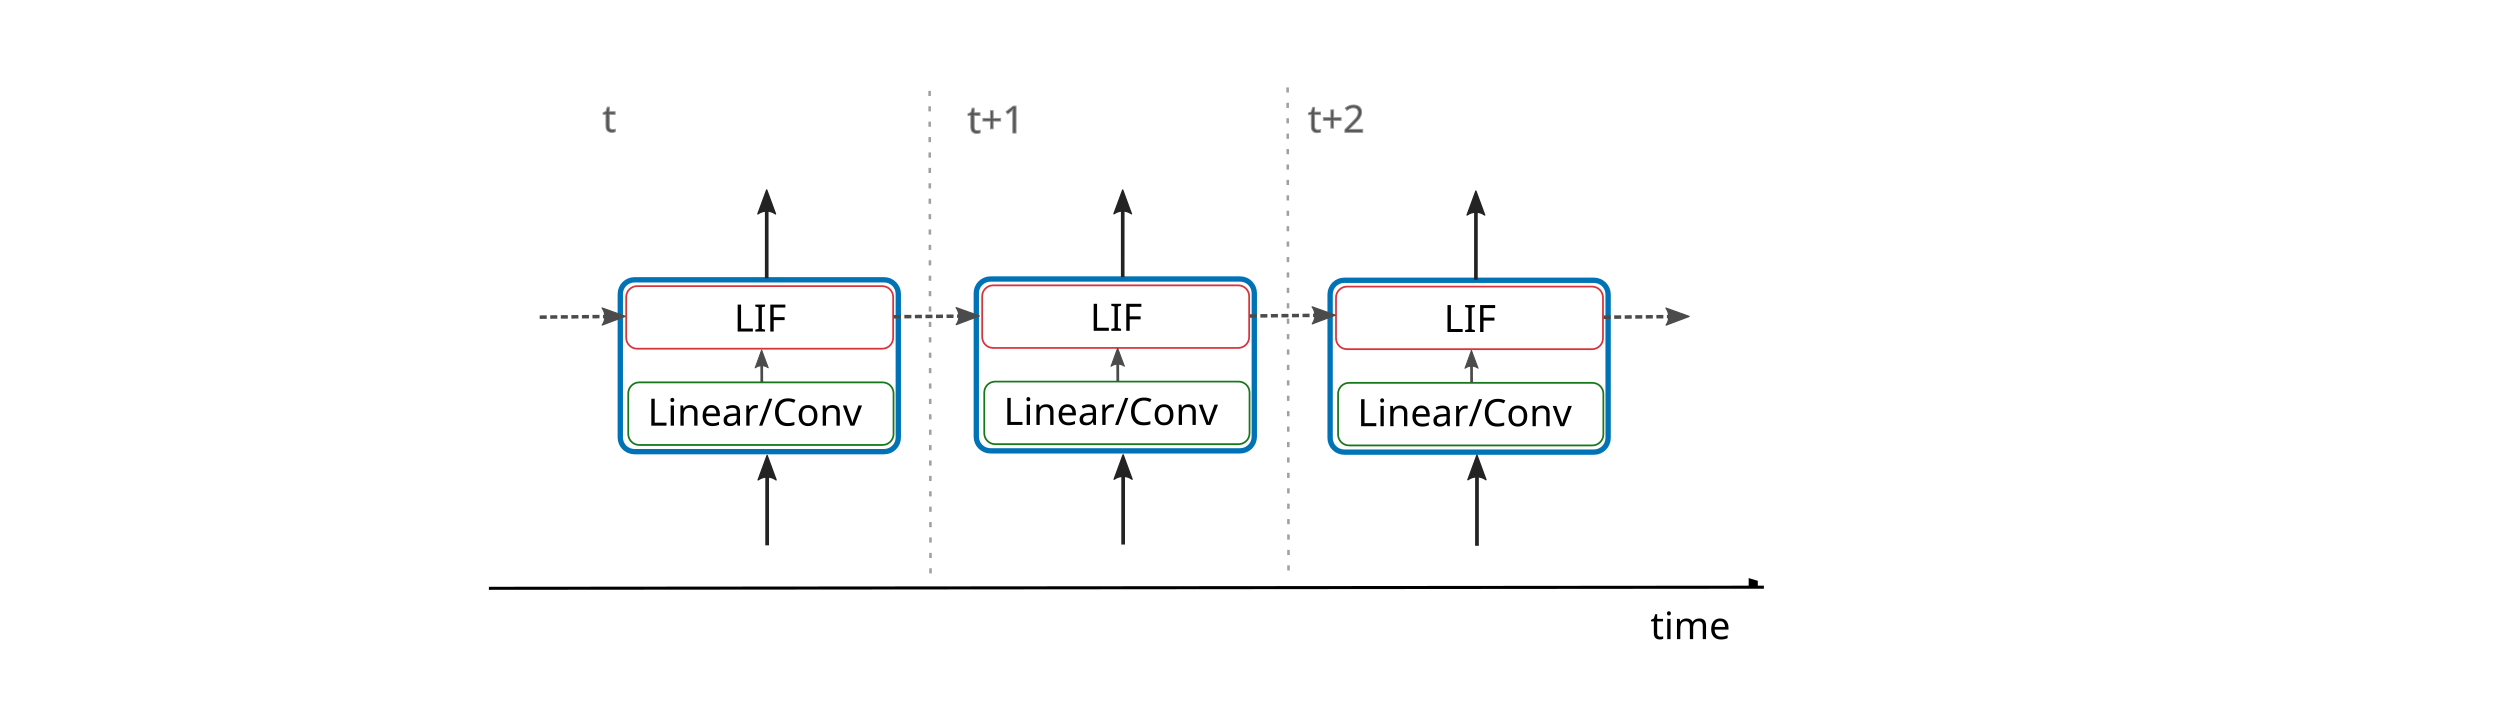
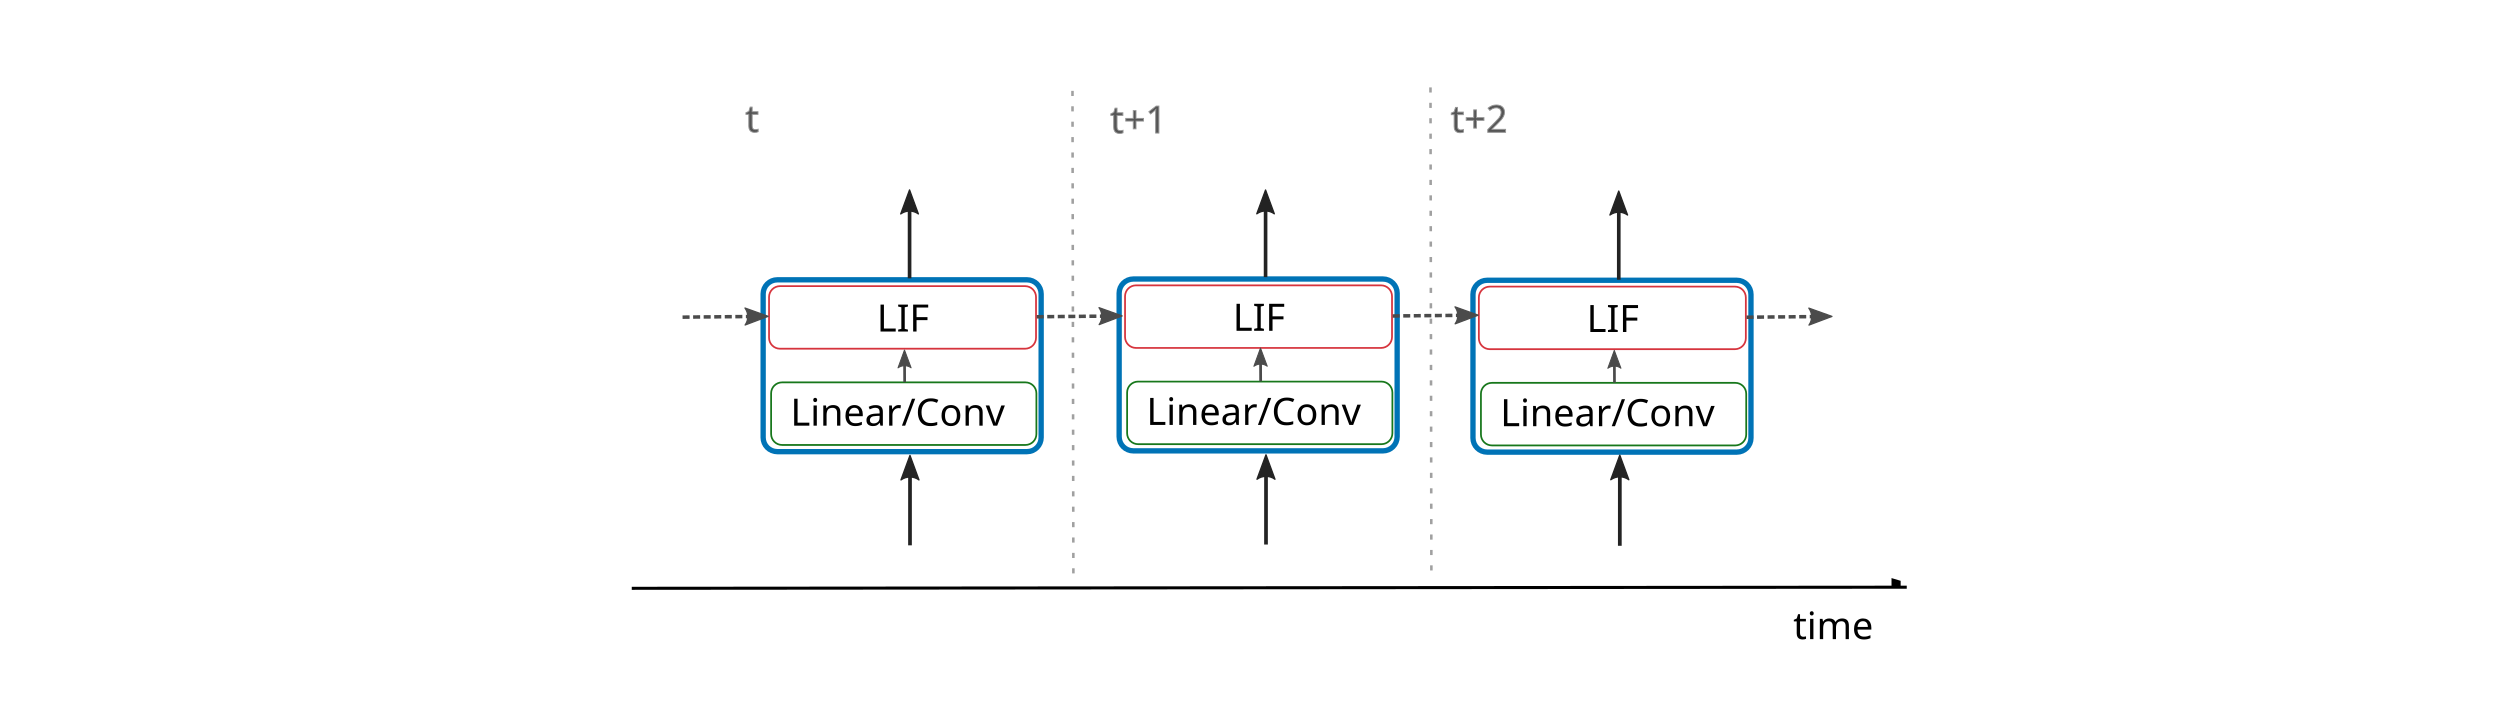
- <svg xmlns="http://www.w3.org/2000/svg" width="210mm" height="60mm" viewBox="50 20 300 200" version="1.1" id="svg5">
+ <svg xmlns="http://www.w3.org/2000/svg" width="210mm" height="60mm" viewBox="10 20 300 200" version="1.1" id="svg5">
  <defs id="defs2">
    <marker style="overflow:visible" id="marker2496" refX="0.0" refY="0.0" orient="auto">
      <path transform="scale(0.6) translate(0,0)" d="M 8.719,4.034 L -2.207,0.016 L 8.719,-4.002 C 6.973,-1.63 6.983,1.616 8.719,4.034 z " style="stroke:context-stroke;fill-rule:evenodd;fill:context-stroke;stroke-width:0.625;stroke-linejoin:round" id="path1346" />
    </marker>
    <rect x="10.653" y="88.563" width="171.438" height="53.895" id="rect41864" />
    <rect x="34.436" y="108.08" width="97.631" height="68.668" id="rect33720" />
    <rect x="1225.598" y="734.54" width="282.872" height="99.789" id="rect27352" />
    <marker id="marker24241" refX="5.0" refY="3.0" orient="auto-start-reverse">
      <path style="fill:context-stroke" d="m 10,3 -10,3 0,-6 z" id="path24239" />
    </marker>
    <marker style="overflow:visible" id="Arrow2Mstart" refX="0.0" refY="0.0" orient="auto">
      <path transform="scale(0.6) translate(0,0)" d="M 8.719,4.034 L -2.207,0.016 L 8.719,-4.002 C 6.973,-1.63 6.983,1.616 8.719,4.034 z " style="stroke:context-stroke;fill-rule:evenodd;fill:context-stroke;stroke-width:0.625;stroke-linejoin:round" id="path19629" />
    </marker>
    <marker id="ExperimentalArrow" refX="5.0" refY="3.0" orient="auto-start-reverse">
      <path style="fill:context-stroke" d="m 10,3 -10,3 0,-6 z" id="path19858" />
    </marker>
    <marker style="overflow:visible" id="TriangleInL" refX="0.0" refY="0.0" orient="auto">
      <path transform="scale(-0.8)" style="fill-rule:evenodd;fill:context-stroke;stroke:context-stroke;stroke-width:1.0pt" d="M 5.77,0.0 L -2.88,5.0 L -2.88,-5.0 L 5.77,0.0 z " id="path19738" />
    </marker>
    <marker style="overflow:visible;" id="Arrow1Lend" refX="0.0" refY="0.0" orient="auto">
      <path transform="scale(0.8) rotate(180) translate(12.5,0)" style="fill-rule:evenodd;fill:context-stroke;stroke:context-stroke;stroke-width:1.0pt;" d="M 0.0,0.0 L 5.0,-5.0 L -12.5,0.0 L 5.0,5.0 L 0.0,0.0 z " id="path19608" />
    </marker>
    <marker style="overflow:visible" id="Arrow1Lstart" refX="0.0" refY="0.0" orient="auto">
      <path transform="scale(0.8) translate(12.5,0)" style="fill-rule:evenodd;fill:context-stroke;stroke:context-stroke;stroke-width:1.0pt" d="M 0.0,0.0 L 5.0,-5.0 L -12.5,0.0 L 5.0,5.0 L 0.0,0.0 z " id="path19605" />
    </marker>
    <rect x="111.862" y="389.682" width="212.087" height="41.155" id="rect4591" />
    <marker id="ExperimentalArrow-1" refX="5" refY="3" orient="auto-start-reverse">
      <path style="fill:context-stroke" d="M 10,3 0,6 V 0 Z" id="path19858-7" />
    </marker>
    <marker id="ExperimentalArrow-3" refX="5" refY="3" orient="auto-start-reverse">
      <path style="fill:context-stroke" d="M 10,3 0,6 V 0 Z" id="path19858-6" />
    </marker>
    <marker id="ExperimentalArrow-3-9" refX="5" refY="3" orient="auto-start-reverse">
      <path style="fill:context-stroke" d="M 10,3 0,6 V 0 Z" id="path19858-6-3" />
    </marker>
    <marker id="ExperimentalArrow-38" refX="5" refY="3" orient="auto-start-reverse">
      <path style="fill:context-stroke" d="M 10,3 0,6 V 0 Z" id="path19858-5" />
    </marker>
    <marker id="ExperimentalArrow-0" refX="5" refY="3" orient="auto-start-reverse">
      <path style="fill:context-stroke" d="M 10,3 0,6 V 0 Z" id="path19858-3" />
    </marker>
    <marker style="overflow:visible" id="Arrow2Mstart-0" refX="0" refY="0" orient="auto">
      <path transform="scale(0.6)" d="M 8.719,4.034 -2.207,0.016 8.719,-4.002 c -1.745,2.372 -1.735,5.617 -6e-7,8.035 z" style="fill:context-stroke;fill-rule:evenodd;stroke:context-stroke;stroke-width:0.625;stroke-linejoin:round" id="path19629-4" />
    </marker>
    <marker style="overflow:visible" id="Arrow2Mstart-9" refX="0" refY="0" orient="auto">
      <path transform="scale(0.6)" d="M 8.719,4.034 -2.207,0.016 8.719,-4.002 c -1.745,2.372 -1.735,5.617 -6e-7,8.035 z" style="fill:context-stroke;fill-rule:evenodd;stroke:context-stroke;stroke-width:0.625;stroke-linejoin:round" id="path19629-6" />
    </marker>
    <marker id="ExperimentalArrow-0-1" refX="5" refY="3" orient="auto-start-reverse">
      <path style="fill:context-stroke" d="M 10,3 0,6 V 0 Z" id="path19858-3-7" />
    </marker>
    <marker style="overflow:visible" id="Arrow2Mstart-0-8" refX="0" refY="0" orient="auto">
      <path transform="scale(0.6)" d="M 8.719,4.034 -2.207,0.016 8.719,-4.002 c -1.745,2.372 -1.735,5.617 -6e-7,8.035 z" style="fill:context-stroke;fill-rule:evenodd;stroke:context-stroke;stroke-width:0.625;stroke-linejoin:round" id="path19629-4-5" />
    </marker>
    <marker style="overflow:visible" id="Arrow2Mstart-3" refX="0" refY="0" orient="auto">
      <path transform="scale(0.6)" d="M 8.719,4.034 -2.207,0.016 8.719,-4.002 c -1.745,2.372 -1.735,5.617 -6e-7,8.035 z" style="fill:context-stroke;fill-rule:evenodd;stroke:context-stroke;stroke-width:0.625;stroke-linejoin:round" id="path19629-1" />
    </marker>
    <marker id="ExperimentalArrow-9" refX="5" refY="3" orient="auto-start-reverse">
      <path style="fill:context-stroke" d="M 10,3 0,6 V 0 Z" id="path19858-64" />
    </marker>
    <marker style="overflow:visible" id="Arrow2Mstart-33" refX="0" refY="0" orient="auto">
      <path transform="scale(0.6)" d="M 8.719,4.034 -2.207,0.016 8.719,-4.002 c -1.745,2.372 -1.735,5.617 -6e-7,8.035 z" style="fill:context-stroke;fill-rule:evenodd;stroke:context-stroke;stroke-width:0.625;stroke-linejoin:round" id="path19629-3" />
    </marker>
    <marker style="overflow:visible" id="Arrow2Mstart-7" refX="0" refY="0" orient="auto">
      <path transform="scale(0.6)" d="M 8.719,4.034 -2.207,0.016 8.719,-4.002 c -1.745,2.372 -1.735,5.617 -6e-7,8.035 z" style="fill:context-stroke;fill-rule:evenodd;stroke:context-stroke;stroke-width:0.625;stroke-linejoin:round" id="path19629-64" />
    </marker>
    <marker id="marker24241-0" refX="5" refY="3" orient="auto-start-reverse">
      <path style="fill:context-stroke" d="M 10,3 0,6 V 0 Z" id="path24239-3" />
    </marker>
    <marker id="ExperimentalArrow-92" refX="5" refY="3" orient="auto-start-reverse">
      <path style="fill:context-stroke" d="M 10,3 0,6 V 0 Z" id="path19858-54" />
    </marker>
    <marker style="overflow:visible" id="Arrow2Mstart-05" refX="0" refY="0" orient="auto">
      <path transform="scale(0.6)" d="M 8.719,4.034 -2.207,0.016 8.719,-4.002 c -1.745,2.372 -1.735,5.617 -6e-7,8.035 z" style="fill:context-stroke;fill-rule:evenodd;stroke:context-stroke;stroke-width:0.625;stroke-linejoin:round" id="path19629-9" />
    </marker>
    <marker style="overflow:visible" id="Arrow2Mstart-3-4" refX="0" refY="0" orient="auto">
      <path transform="scale(0.6)" d="M 8.719,4.034 -2.207,0.016 8.719,-4.002 c -1.745,2.372 -1.735,5.617 -6e-7,8.035 z" style="fill:context-stroke;fill-rule:evenodd;stroke:context-stroke;stroke-width:0.625;stroke-linejoin:round" id="path19629-1-6" />
    </marker>
    <marker id="marker24241-9" refX="5" refY="3" orient="auto-start-reverse">
      <path style="fill:context-stroke" d="M 10,3 0,6 V 0 Z" id="path24239-2" />
    </marker>
    <marker id="marker24241-0-2" refX="5" refY="3" orient="auto-start-reverse">
      <path style="fill:context-stroke" d="M 10,3 0,6 V 0 Z" id="path24239-3-4" />
    </marker>
    <marker id="ExperimentalArrow-92-0" refX="5" refY="3" orient="auto-start-reverse">
      <path style="fill:context-stroke" d="M 10,3 0,6 V 0 Z" id="path19858-54-2" />
    </marker>
    <marker style="overflow:visible" id="Arrow2Mstart-05-1" refX="0" refY="0" orient="auto">
      <path transform="scale(0.6)" d="M 8.719,4.034 -2.207,0.016 8.719,-4.002 c -1.745,2.372 -1.735,5.617 -6e-7,8.035 z" style="fill:context-stroke;fill-rule:evenodd;stroke:context-stroke;stroke-width:0.625;stroke-linejoin:round" id="path19629-9-0" />
    </marker>
    <marker id="marker24241-9-5" refX="5" refY="3" orient="auto-start-reverse">
      <path style="fill:context-stroke" d="M 10,3 0,6 V 0 Z" id="path24239-2-1" />
    </marker>
    <marker id="marker24241-0-2-1" refX="5" refY="3" orient="auto-start-reverse">
      <path style="fill:context-stroke" d="M 10,3 0,6 V 0 Z" id="path24239-3-4-0" />
    </marker>
    <rect x="10.653" y="88.563" width="171.438" height="53.895" id="rect41864-8" />
    <rect x="10.653" y="88.563" width="171.438" height="53.895" id="rect41864-8-7" />
  </defs>
  <g id="layer1">
    <rect id="rect191" width="77.841" height="48.116" x="23.682" y="98.346" style="fill:none;fill-opacity:1;stroke:#0073b6;stroke-width:1.495;stroke-linecap:round;stroke-linejoin:round;stroke-miterlimit:4;stroke-dasharray:none;stroke-opacity:1" ry="3.965" />
    <rect style="fill:none;fill-opacity:1;stroke:#d6343d;stroke-width:0.496;stroke-linecap:round;stroke-linejoin:round;stroke-miterlimit:4;stroke-dasharray:none;stroke-opacity:1" id="rect2218" width="74.753" height="17.521" x="25.332" y="100.118" ry="3.068" />
    <rect style="fill:none;fill-opacity:1;stroke:#17771b;stroke-width:0.494;stroke-linecap:round;stroke-linejoin:round;stroke-miterlimit:4;stroke-dasharray:none;stroke-opacity:1" id="rect2218-3" width="74.279" height="17.522" x="25.912" y="127.065" ry="3.068" />
    <text xml:space="preserve" transform="scale(0.2645833)" id="text4589" style="font-style:normal;font-weight:normal;font-size:40px;line-height:1.25;font-family:sans-serif;letter-spacing:0px;word-spacing:0px;white-space:pre;shape-inside:url(#rect4591);fill:#000000;fill-opacity:1;stroke:none" />
    <text xml:space="preserve" style="font-style:normal;font-weight:normal;font-size:10.583px;line-height:1.25;font-family:sans-serif;letter-spacing:0px;word-spacing:0px;fill:#000000;fill-opacity:1;stroke:none;stroke-width:0.265" x="55.515" y="112.838" id="text10647">
      <tspan id="tspan10645" style="stroke-width:0.265" x="55.515" y="112.838">LIF</tspan>
    </text>
    <text xml:space="preserve" style="font-style:normal;font-weight:normal;font-size:10.583px;line-height:1.25;font-family:sans-serif;letter-spacing:0px;word-spacing:0px;fill:#000000;fill-opacity:1;stroke:none;stroke-width:0.265" x="31.334" y="139.195" id="text10647-0">
      <tspan id="tspan10645-9" style="stroke-width:0.265" x="31.334" y="139.195">Linear/Conv</tspan>
    </text>
    <path style="opacity:1;fill:none;stroke:#4b4b4b;stroke-width:0.761;stroke-linecap:round;stroke-linejoin:miter;stroke-miterlimit:4;stroke-dasharray:none;stroke-opacity:1;marker-start:url(#marker2496)" d="m 63.267,119.017 c 0.035,7.927 0.035,7.984 0.035,7.984 v 0 0 l -2.17e-4,-0.049 v 0" id="path19487" />
    <path style="fill:none;stroke:#4b4b4b;stroke-width:0.985;stroke-linecap:butt;stroke-linejoin:miter;stroke-miterlimit:4;stroke-dasharray:1.97, 0.985;stroke-dashoffset:0;stroke-opacity:1;marker-start:url(#Arrow2Mstart-3)" d="M 23.77,108.591 C 0.482,108.78 0.482,108.817 0.482,108.817" id="path20345-8" />
    <path style="fill:none;stroke:#232323;stroke-width:1.024;stroke-linecap:butt;stroke-linejoin:miter;stroke-miterlimit:4;stroke-dasharray:none;stroke-opacity:1;marker-start:url(#marker2496)" d="M 64.683,74.54 C 64.68,97.938 64.68,97.938 64.68,97.938" id="path24058" />
    <path style="fill:none;stroke:#232323;stroke-width:1.043;stroke-linecap:butt;stroke-linejoin:miter;stroke-miterlimit:4;stroke-dasharray:none;stroke-opacity:1;marker-start:url(#marker2496)" d="m 64.803,148.912 c -0.004,23.782 -0.004,23.782 -0.004,23.782" id="path24058-0" />
    <rect id="rect191-7" width="77.841" height="48.116" x="123.362" y="98.126" style="fill:none;fill-opacity:1;stroke:#0073b6;stroke-width:1.495;stroke-linecap:round;stroke-linejoin:round;stroke-miterlimit:4;stroke-dasharray:none;stroke-opacity:1" ry="3.965" />
    <rect style="fill:none;fill-opacity:1;stroke:#d6343d;stroke-width:0.496;stroke-linecap:round;stroke-linejoin:round;stroke-miterlimit:4;stroke-dasharray:none;stroke-opacity:1" id="rect2218-7" width="74.753" height="17.521" x="125.012" y="99.898" ry="3.068" />
    <rect style="fill:none;fill-opacity:1;stroke:#17771b;stroke-width:0.494;stroke-linecap:round;stroke-linejoin:round;stroke-miterlimit:4;stroke-dasharray:none;stroke-opacity:1" id="rect2218-3-5" width="74.279" height="17.522" x="125.592" y="126.845" ry="3.068" />
    <text xml:space="preserve" style="font-style:normal;font-weight:normal;font-size:10.583px;line-height:1.25;font-family:sans-serif;letter-spacing:0px;word-spacing:0px;fill:#000000;fill-opacity:1;stroke:none;stroke-width:0.265" x="155.196" y="112.618" id="text10647-4">
      <tspan id="tspan10645-8" style="stroke-width:0.265" x="155.196" y="112.618">LIF</tspan>
    </text>
    <text xml:space="preserve" style="font-style:normal;font-weight:normal;font-size:10.583px;line-height:1.25;font-family:sans-serif;letter-spacing:0px;word-spacing:0px;fill:#000000;fill-opacity:1;stroke:none;stroke-width:0.265" x="131.015" y="138.976" id="text10647-0-1">
      <tspan id="tspan10645-9-2" style="stroke-width:0.265" x="131.015" y="138.976">Linear/Conv</tspan>
    </text>
    <path style="fill:none;stroke:#4b4b4b;stroke-width:0.776;stroke-linecap:round;stroke-linejoin:miter;stroke-miterlimit:4;stroke-dasharray:none;stroke-opacity:1;marker-start:url(#marker2496)" d="m 162.948,118.496 c 0.035,8.226 0.035,8.285 0.035,8.285 v 0 0 l -2.2e-4,-0.051 v 0" id="path19487-8" />
    <path style="fill:none;stroke:#232323;stroke-width:1.017;stroke-linecap:butt;stroke-linejoin:miter;stroke-miterlimit:4;stroke-dasharray:none;stroke-opacity:1;marker-start:url(#marker2496)" d="m 164.364,74.546 c -0.004,23.058 -0.004,23.058 -0.004,23.058" id="path24058-6" />
    <path style="fill:none;stroke:#232323;stroke-width:1.042;stroke-linecap:butt;stroke-linejoin:miter;stroke-miterlimit:4;stroke-dasharray:none;stroke-opacity:1;marker-start:url(#marker2496)" d="m 164.484,148.732 c -0.004,23.743 -0.004,23.743 -0.004,23.743" id="path24058-0-8" />
    <rect id="rect191-7-8" width="77.841" height="48.116" x="222.431" y="98.478" style="fill:none;fill-opacity:1;stroke:#0073b6;stroke-width:1.495;stroke-linecap:round;stroke-linejoin:round;stroke-miterlimit:4;stroke-dasharray:none;stroke-opacity:1" ry="3.965" />
    <rect style="fill:none;fill-opacity:1;stroke:#d6343d;stroke-width:0.496;stroke-linecap:round;stroke-linejoin:round;stroke-miterlimit:4;stroke-dasharray:none;stroke-opacity:1" id="rect2218-7-5" width="74.753" height="17.521" x="224.081" y="100.25" ry="3.068" />
    <rect style="fill:none;fill-opacity:1;stroke:#17771b;stroke-width:0.494;stroke-linecap:round;stroke-linejoin:round;stroke-miterlimit:4;stroke-dasharray:none;stroke-opacity:1" id="rect2218-3-5-0" width="74.279" height="17.522" x="224.661" y="127.197" ry="3.068" />
    <text xml:space="preserve" style="font-style:normal;font-weight:normal;font-size:10.583px;line-height:1.25;font-family:sans-serif;letter-spacing:0px;word-spacing:0px;fill:#000000;fill-opacity:1;stroke:none;stroke-width:0.265" x="254.264" y="112.97" id="text10647-4-6">
      <tspan id="tspan10645-8-4" style="stroke-width:0.265" x="254.264" y="112.97">LIF</tspan>
    </text>
    <text xml:space="preserve" style="font-style:normal;font-weight:normal;font-size:10.583px;line-height:1.25;font-family:sans-serif;letter-spacing:0px;word-spacing:0px;fill:#000000;fill-opacity:1;stroke:none;stroke-width:0.265" x="230.083" y="139.328" id="text10647-0-1-6">
      <tspan id="tspan10645-9-2-2" style="stroke-width:0.265" x="230.083" y="139.328">Linear/Conv</tspan>
    </text>
    <path style="fill:none;stroke:#4b4b4b;stroke-width:0.762;stroke-linecap:round;stroke-linejoin:miter;stroke-miterlimit:4;stroke-dasharray:none;stroke-opacity:1;marker-start:url(#marker2496)" d="m 262.016,119.129 c 0.035,7.947 0.035,8.004 0.035,8.004 v 0 0 l -2.2e-4,-0.049 v 0" id="path19487-8-5" />
    <path style="fill:none;stroke:#4b4b4b;stroke-width:0.984;stroke-linecap:butt;stroke-linejoin:miter;stroke-miterlimit:4;stroke-dasharray:1.967, 0.984;stroke-dashoffset:0;stroke-opacity:1;marker-start:url(#Arrow2Mstart-05-1)" d="m 321.642,108.614 c -23.183,0.189 -23.183,0.227 -23.183,0.227" id="path20345-9-8" />
    <path style="fill:none;stroke:#232323;stroke-width:1.023;stroke-linecap:butt;stroke-linejoin:miter;stroke-miterlimit:4;stroke-dasharray:none;stroke-opacity:1;marker-start:url(#marker2496)" d="m 263.259,74.853 c -0.004,23.478 -0.004,23.478 -0.004,23.478" id="path24058-6-6" />
    <path style="fill:none;stroke:#232323;stroke-width:1.047;stroke-linecap:butt;stroke-linejoin:miter;stroke-miterlimit:4;stroke-dasharray:none;stroke-opacity:1;marker-start:url(#marker2496)" d="m 263.553,148.842 c -0.004,23.983 -0.004,23.983 -0.004,23.983" id="path24058-0-8-2" />
    <path style="opacity:1;fill:none;stroke:#4b4b4b;stroke-width:0.984;stroke-linecap:butt;stroke-linejoin:miter;stroke-miterlimit:4;stroke-dasharray:1.967, 0.984;stroke-dashoffset:0;stroke-opacity:1;marker-start:url(#Arrow2Mstart)" d="m 122.893,108.483 c -23.183,0.189 -23.183,0.227 -23.183,0.227" id="path20345" />
    <path style="fill:none;stroke:#4b4b4b;stroke-width:0.984;stroke-linecap:butt;stroke-linejoin:miter;stroke-miterlimit:4;stroke-dasharray:1.967, 0.984;stroke-dashoffset:0;stroke-opacity:1;marker-start:url(#Arrow2Mstart-05)" d="m 222.574,108.263 c -23.183,0.189 -23.183,0.227 -23.183,0.227" id="path20345-9" />
    <path style="fill:none;stroke:#000000;stroke-width:0.853;stroke-linecap:butt;stroke-linejoin:miter;stroke-miterlimit:4;stroke-dasharray:none;stroke-opacity:1;marker-end:url(#ExperimentalArrow-92-0)" d="M -13.107,184.728 C 343.892,184.415 343.892,184.415 343.892,184.415" id="path25366" />
    <text xml:space="preserve" transform="matrix(0.2645833,0,0,0.2645833,-12.17084,-4.7625)" id="text27350" style="font-style:normal;font-weight:normal;font-size:40px;line-height:1.25;font-family:sans-serif;letter-spacing:0px;word-spacing:0px;white-space:pre;shape-inside:url(#rect27352);fill:#000000;fill-opacity:1;stroke:none">
      <tspan x="1225.598" y="769.932" id="tspan2620">time</tspan>
    </text>
    <path style="opacity:0.374;fill:none;stroke:#000000;stroke-width:0.719;stroke-linecap:butt;stroke-linejoin:miter;stroke-miterlimit:4;stroke-dasharray:1.437, 2.875;stroke-dashoffset:0;stroke-opacity:1" d="m 110.294,45.451 0.256,137.084" id="path29427" />
    <path style="opacity:0.374;fill:none;stroke:#000000;stroke-width:0.72;stroke-linecap:butt;stroke-linejoin:miter;stroke-miterlimit:4;stroke-dasharray:1.439, 2.878;stroke-dashoffset:0;stroke-opacity:1" d="M 210.534,44.466 210.79,181.88" id="path29427-4" />
    <text xml:space="preserve" transform="matrix(0.2645833,0,0,0.2645833,15.875,24.16528)" id="text41862" style="font-style:normal;font-variant:normal;font-weight:normal;font-stretch:normal;font-size:40px;line-height:1.25;font-family:sans-serif;-inkscape-font-specification:'sans-serif, Normal';font-variant-ligatures:normal;font-variant-caps:normal;font-variant-numeric:normal;font-variant-east-asian:normal;letter-spacing:0px;word-spacing:0px;white-space:pre;shape-inside:url(#rect41864);fill:#555555;fill-opacity:1;stroke:#969696;stroke-opacity:1">
      <tspan x="10.654" y="123.953" id="tspan2622">t</tspan>
    </text>
    <text xml:space="preserve" transform="matrix(0.2645833,0,0,0.2645833,118.0426,24.46278)" id="text41862-4" style="font-style:normal;font-variant:normal;font-weight:normal;font-stretch:normal;font-size:40px;line-height:1.25;font-family:sans-serif;-inkscape-font-specification:'sans-serif, Normal';font-variant-ligatures:normal;font-variant-caps:normal;font-variant-numeric:normal;font-variant-east-asian:normal;letter-spacing:0px;word-spacing:0px;white-space:pre;shape-inside:url(#rect41864-8);fill:#555555;fill-opacity:1;stroke:#969696;stroke-opacity:1">
      <tspan x="10.654" y="123.953" id="tspan2624">t+1</tspan>
    </text>
    <text xml:space="preserve" transform="matrix(0.2645833,0,0,0.2645833,213.3685,24.25895)" id="text41862-4-2" style="font-style:normal;font-variant:normal;font-weight:normal;font-stretch:normal;font-size:40px;line-height:1.25;font-family:sans-serif;-inkscape-font-specification:'sans-serif, Normal';font-variant-ligatures:normal;font-variant-caps:normal;font-variant-numeric:normal;font-variant-east-asian:normal;letter-spacing:0px;word-spacing:0px;white-space:pre;shape-inside:url(#rect41864-8-7);fill:#555555;fill-opacity:1;stroke:#969696;stroke-opacity:1">
      <tspan x="10.654" y="123.953" id="tspan2626">t+2</tspan>
    </text>
  </g>
</svg>
